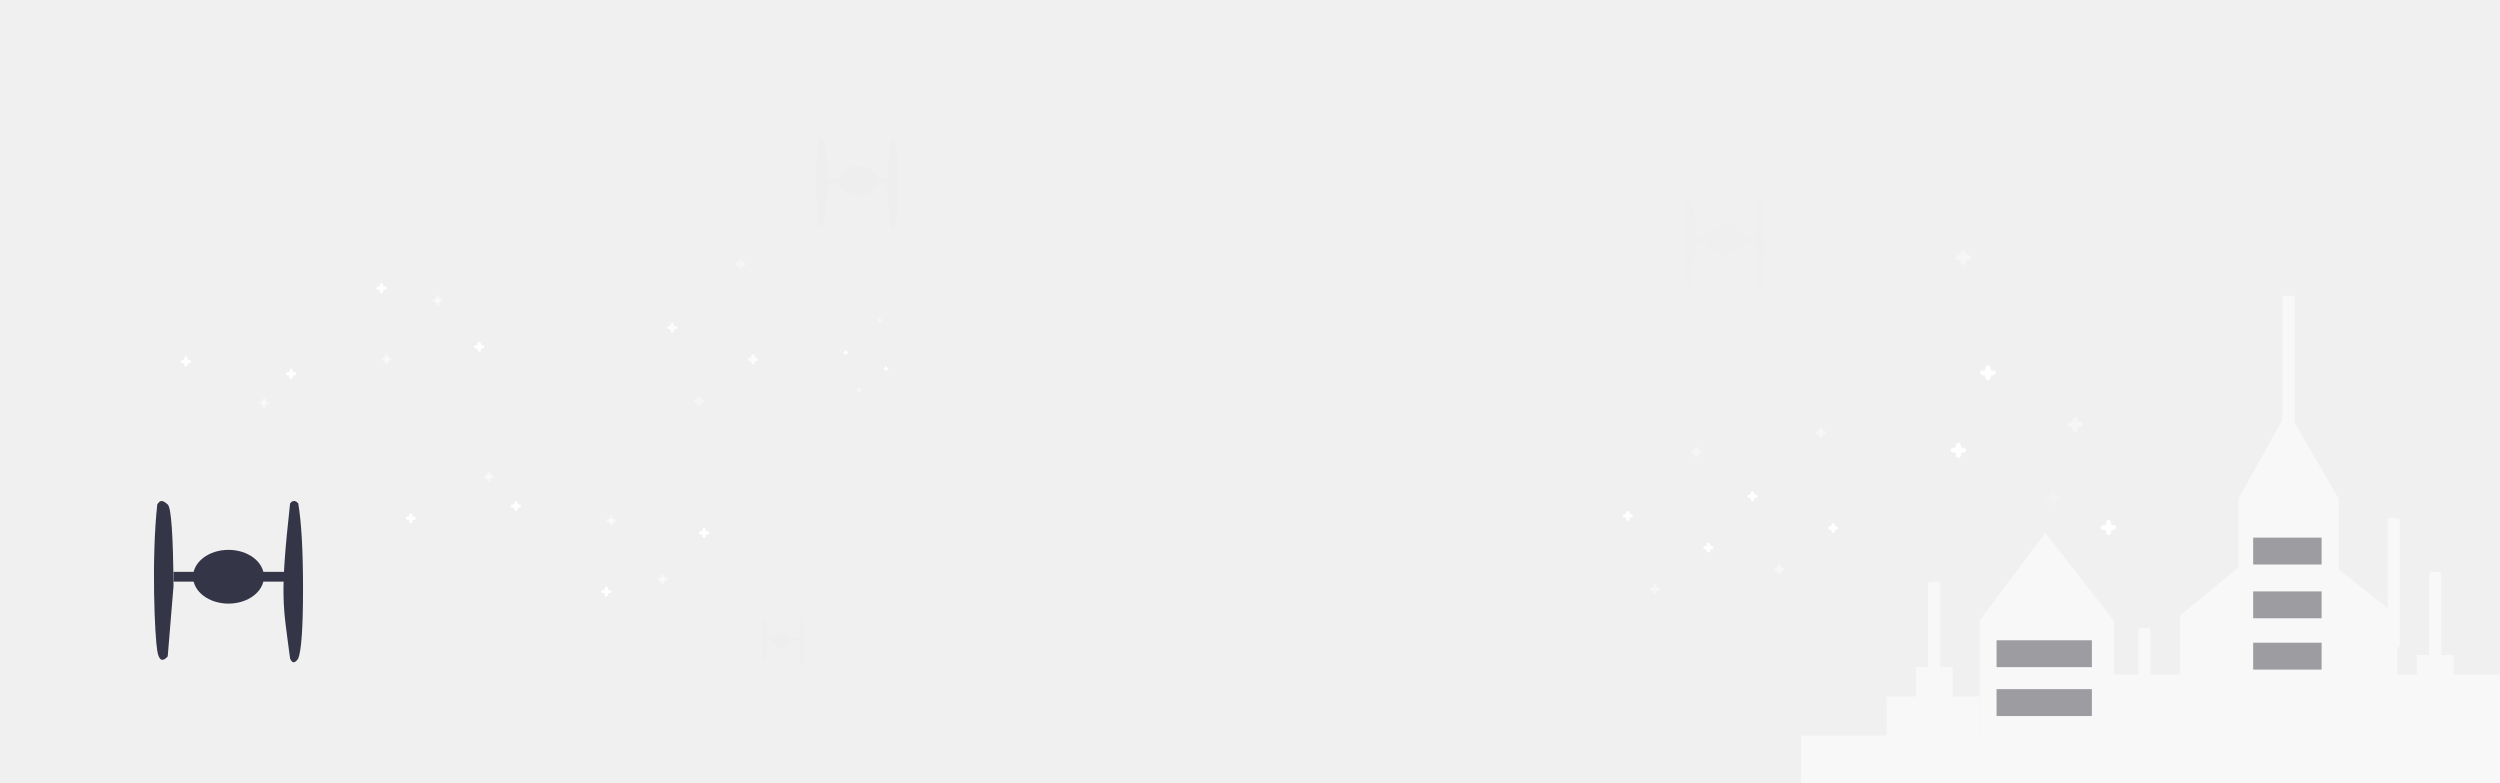
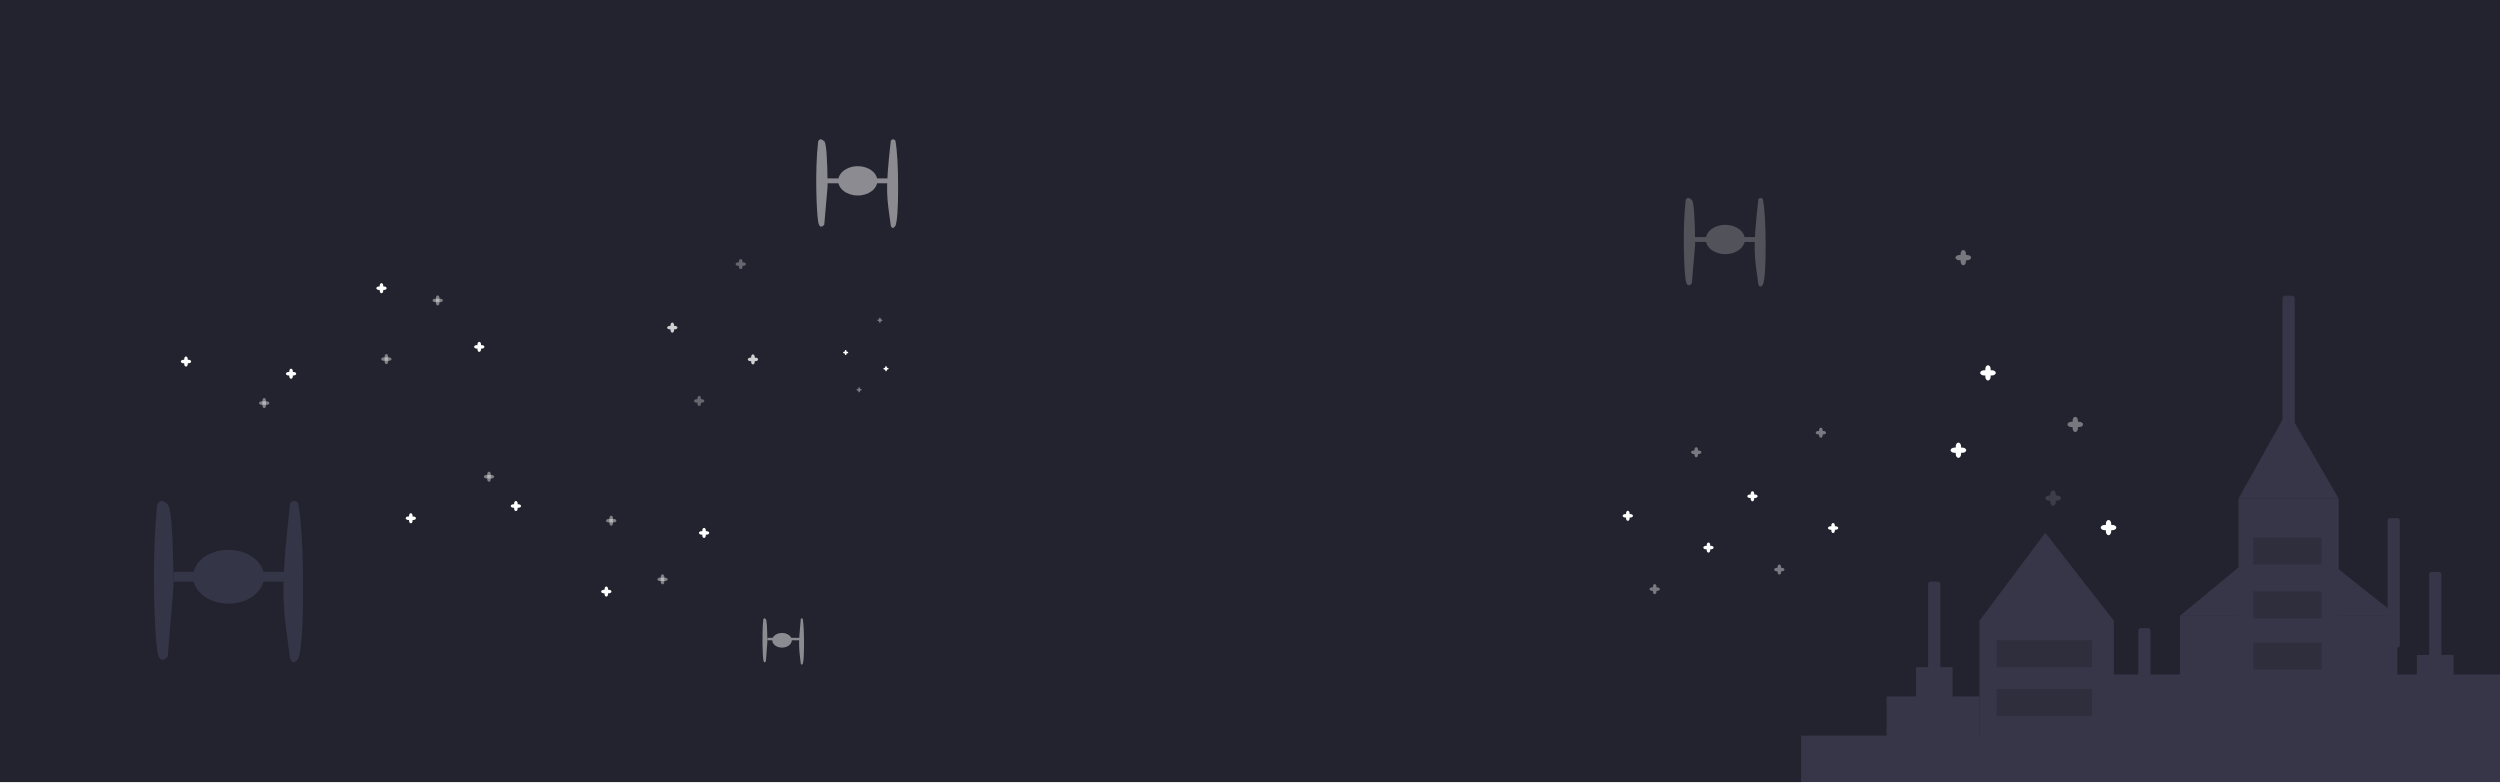
<svg xmlns="http://www.w3.org/2000/svg" width="1023" height="320">
  <g fill="none" fill-rule="evenodd">
+     <path fill="#23232F" d="M0 0h1023v320H0z" />
    <g fill="#FFF">
      <path d="M271.828 238.122c0 .556-.325 1.01-.724 1.01-.398 0-.723-.454-.723-1.01v-2.112c0-.555.325-1.01.723-1.01.399 0 .724.455.724 1.01v2.112z" opacity=".415" />
      <path d="M272.18 236.356c.566 0 1.03.32 1.03.71 0 .391-.464.71-1.03.71h-2.15c-.567 0-1.03-.319-1.03-.71 0-.39.463-.71 1.03-.71h2.15z" opacity=".415" />
      <path d="M168.828 213.122c0 .556-.325 1.01-.724 1.01-.398 0-.723-.454-.723-1.01v-2.112c0-.555.325-1.01.723-1.01.399 0 .724.455.724 1.01v2.112z" />
      <path d="M169.18 211.356c.566 0 1.03.32 1.03.71 0 .391-.464.71-1.03.71h-2.15c-.567 0-1.03-.319-1.03-.71 0-.39.463-.71 1.03-.71h2.15zM211.828 208.122c0 .556-.325 1.01-.724 1.01-.398 0-.723-.454-.723-1.01v-2.112c0-.555.325-1.01.723-1.01.399 0 .724.455.724 1.01v2.112z" />
      <path d="M212.18 206.356c.566 0 1.03.32 1.03.71 0 .391-.464.71-1.03.71h-2.15c-.567 0-1.03-.319-1.03-.71 0-.39.463-.71 1.03-.71h2.15z" />
      <path d="M250.828 214.122c0 .556-.325 1.01-.724 1.01-.398 0-.723-.454-.723-1.01v-2.112c0-.555.325-1.01.723-1.01.399 0 .724.455.724 1.01v2.112z" opacity=".415" />
      <path d="M251.18 212.356c.566 0 1.03.32 1.03.71 0 .391-.464.71-1.03.71h-2.15c-.567 0-1.03-.319-1.03-.71 0-.39.463-.71 1.03-.71h2.15z" opacity=".415" />
      <path d="M288.828 219.122c0 .556-.325 1.01-.724 1.01-.398 0-.723-.454-.723-1.01v-2.112c0-.555.325-1.01.723-1.01.399 0 .724.455.724 1.01v2.112z" />
      <path d="M289.18 217.356c.566 0 1.03.32 1.03.71 0 .391-.464.71-1.03.71h-2.15c-.567 0-1.03-.319-1.03-.71 0-.39.463-.71 1.03-.71h2.15zM248.828 243.122c0 .556-.325 1.01-.724 1.01-.398 0-.723-.454-.723-1.01v-2.112c0-.555.325-1.01.723-1.01.399 0 .724.455.724 1.01v2.112z" />
      <path d="M249.18 241.356c.566 0 1.03.32 1.03.71 0 .391-.464.71-1.03.71h-2.15c-.567 0-1.03-.319-1.03-.71 0-.39.463-.71 1.03-.71h2.15z" />
      <path d="M200.828 196.122c0 .556-.325 1.01-.724 1.01-.398 0-.723-.454-.723-1.01v-2.112c0-.555.325-1.01.723-1.01.399 0 .724.455.724 1.01v2.112z" opacity=".415" />
      <path d="M201.18 194.356c.566 0 1.03.32 1.03.71 0 .391-.464.71-1.03.71h-2.15c-.567 0-1.03-.319-1.03-.71 0-.39.463-.71 1.03-.71h2.15z" opacity=".415" />
    </g>
    <g fill="#FFF">
      <path d="M179.828 121.878c0-.556-.325-1.01-.724-1.01-.398 0-.723.454-.723 1.01v2.112c0 .555.325 1.01.723 1.01.399 0 .724-.455.724-1.01v-2.112z" opacity=".415" />
      <path d="M180.18 123.644c.566 0 1.03-.32 1.03-.71 0-.391-.464-.71-1.03-.71h-2.15c-.567 0-1.03.319-1.03.71 0 .39.463.71 1.03.71h2.15z" opacity=".415" />
      <path d="M76.828 146.878c0-.556-.325-1.01-.724-1.01-.398 0-.723.454-.723 1.01v2.112c0 .555.325 1.01.723 1.01.399 0 .724-.455.724-1.01v-2.112z" />
      <path d="M77.18 148.644c.566 0 1.03-.32 1.03-.71 0-.391-.464-.71-1.03-.71h-2.15c-.567 0-1.03.319-1.03.71 0 .39.463.71 1.03.71h2.15zM119.828 151.878c0-.556-.325-1.01-.724-1.01-.398 0-.723.454-.723 1.01v2.112c0 .555.325 1.01.723 1.01.399 0 .724-.455.724-1.01v-2.112z" />
      <path d="M120.18 153.644c.566 0 1.03-.32 1.03-.71 0-.391-.464-.71-1.03-.71h-2.15c-.567 0-1.03.319-1.03.71 0 .39.463.71 1.03.71h2.15z" />
      <path d="M158.828 145.878c0-.556-.325-1.01-.724-1.01-.398 0-.723.454-.723 1.01v2.112c0 .555.325 1.01.723 1.01.399 0 .724-.455.724-1.01v-2.112z" opacity=".415" />
      <path d="M159.18 147.644c.566 0 1.03-.32 1.03-.71 0-.391-.464-.71-1.03-.71h-2.15c-.567 0-1.03.319-1.03.71 0 .39.463.71 1.03.71h2.15z" opacity=".415" />
      <path d="M196.828 140.878c0-.556-.325-1.01-.724-1.01-.398 0-.723.454-.723 1.01v2.112c0 .555.325 1.01.723 1.01.399 0 .724-.455.724-1.01v-2.112z" />
      <path d="M197.18 142.644c.566 0 1.03-.32 1.03-.71 0-.391-.464-.71-1.03-.71h-2.15c-.567 0-1.03.319-1.03.71 0 .39.463.71 1.03.71h2.15zM156.828 116.878c0-.556-.325-1.01-.724-1.01-.398 0-.723.454-.723 1.01v2.112c0 .555.325 1.01.723 1.01.399 0 .724-.455.724-1.01v-2.112z" />
      <path d="M157.18 118.644c.566 0 1.03-.32 1.03-.71 0-.391-.464-.71-1.03-.71h-2.15c-.567 0-1.03.319-1.03.71 0 .39.463.71 1.03.71h2.15z" />
      <path d="M108.828 163.878c0-.556-.325-1.01-.724-1.01-.398 0-.723.454-.723 1.01v2.112c0 .555.325 1.01.723 1.01.399 0 .724-.455.724-1.01v-2.112z" opacity=".415" />
      <path d="M109.18 165.644c.566 0 1.03-.32 1.03-.71 0-.391-.464-.71-1.03-.71h-2.15c-.567 0-1.03.319-1.03.71 0 .39.463.71 1.03.71h2.15z" opacity=".415" />
    </g>
    <g opacity=".784" fill="#FFF">
      <path d="M275.828 135.122c0 .556-.325 1.01-.724 1.01-.398 0-.723-.454-.723-1.01v-2.112c0-.555.325-1.01.723-1.01.399 0 .724.455.724 1.01v2.112z" />
      <path d="M276.18 133.356c.566 0 1.03.32 1.03.71 0 .391-.464.71-1.03.71h-2.15c-.567 0-1.03-.319-1.03-.71 0-.39.463-.71 1.03-.71h2.15z" />
      <g opacity=".393">
        <path d="M303.828 109.122c0 .556-.325 1.01-.724 1.01-.398 0-.723-.454-.723-1.01v-2.112c0-.555.325-1.01.723-1.01.399 0 .724.455.724 1.01v2.112z" />
        <path d="M304.18 107.356c.566 0 1.03.32 1.03.71 0 .391-.464.71-1.03.71h-2.15c-.567 0-1.03-.319-1.03-.71 0-.39.463-.71 1.03-.71h2.15z" />
      </g>
      <path d="M308.828 148.122c0 .556-.325 1.01-.724 1.01-.398 0-.723-.454-.723-1.01v-2.112c0-.555.325-1.01.723-1.01.399 0 .724.455.724 1.01v2.112z" />
      <path d="M309.18 146.356c.566 0 1.03.32 1.03.71 0 .391-.464.71-1.03.71h-2.15c-.567 0-1.03-.319-1.03-.71 0-.39.463-.71 1.03-.71h2.15z" />
      <g opacity=".393">
        <path d="M286.828 165.122c0 .556-.325 1.01-.724 1.01-.398 0-.723-.454-.723-1.01v-2.112c0-.555.325-1.01.723-1.01.399 0 .724.455.724 1.01v2.112z" />
        <path d="M287.18 163.356c.566 0 1.03.32 1.03.71 0 .391-.464.71-1.03.71h-2.15c-.567 0-1.03-.319-1.03-.71 0-.39.463-.71 1.03-.71h2.15z" />
      </g>
    </g>
    <g fill="#FFF">
      <path d="M346.414 144.8c0 .282-.163.513-.362.513-.199 0-.362-.23-.362-.513v-1.073c0-.283.163-.514.362-.514.2 0 .362.231.362.514v1.073z" />
      <path d="M346.59 143.902c.283 0 .515.162.515.361 0 .199-.232.361-.515.361h-1.075c-.283 0-.515-.162-.515-.36 0-.2.232-.362.515-.362h1.075z" />
      <g opacity=".393">
        <path d="M360.414 131.587c0 .282-.163.513-.362.513-.199 0-.362-.23-.362-.513v-1.073c0-.283.163-.514.362-.514.2 0 .362.231.362.514v1.073z" />
        <path d="M360.59 130.69c.283 0 .515.161.515.36 0 .199-.232.361-.515.361h-1.075c-.283 0-.515-.162-.515-.36 0-.2.232-.362.515-.362h1.075z" />
      </g>
      <path d="M362.914 151.406c0 .283-.163.514-.362.514-.199 0-.362-.231-.362-.514v-1.073c0-.282.163-.513.362-.513.2 0 .362.23.362.513v1.073z" />
      <path d="M363.09 150.509c.283 0 .515.162.515.36 0 .2-.232.362-.515.362h-1.075c-.283 0-.515-.163-.515-.361 0-.199.232-.361.515-.361h1.075z" />
      <g opacity=".393">
        <path d="M351.914 160.046c0 .282-.163.513-.362.513-.199 0-.362-.23-.362-.513v-1.073c0-.283.163-.514.362-.514.2 0 .362.231.362.514v1.073z" />
        <path d="M352.09 159.148c.283 0 .515.162.515.361 0 .199-.232.361-.515.361h-1.075c-.283 0-.515-.162-.515-.36 0-.2.232-.362.515-.362h1.075z" />
      </g>
    </g>
    <g fill="#FFF">
      <path d="M666.828 212.122c0 .556-.325 1.01-.724 1.01-.398 0-.723-.454-.723-1.01v-2.112c0-.555.325-1.01.723-1.01.399 0 .724.455.724 1.01v2.112z" />
      <path d="M667.18 210.356c.566 0 1.03.32 1.03.71 0 .391-.464.71-1.03.71h-2.15c-.567 0-1.03-.319-1.03-.71 0-.39.463-.71 1.03-.71h2.15z" />
      <g opacity=".393">
        <path d="M694.828 186.122c0 .556-.325 1.01-.724 1.01-.398 0-.723-.454-.723-1.01v-2.112c0-.555.325-1.01.723-1.01.399 0 .724.455.724 1.01v2.112z" />
        <path d="M695.18 184.356c.566 0 1.03.32 1.03.71 0 .391-.464.71-1.03.71h-2.15c-.567 0-1.03-.319-1.03-.71 0-.39.463-.71 1.03-.71h2.15z" />
      </g>
      <path d="M699.828 225.122c0 .556-.325 1.01-.724 1.01-.398 0-.723-.454-.723-1.01v-2.112c0-.555.325-1.01.723-1.01.399 0 .724.455.724 1.01v2.112z" />
      <path d="M700.18 223.356c.566 0 1.03.32 1.03.71 0 .391-.464.71-1.03.71h-2.15c-.567 0-1.03-.319-1.03-.71 0-.39.463-.71 1.03-.71h2.15z" />
      <g opacity=".393">
        <path d="M677.828 242.122c0 .556-.325 1.01-.724 1.01-.398 0-.723-.454-.723-1.01v-2.112c0-.555.325-1.01.723-1.01.399 0 .724.455.724 1.01v2.112z" />
        <path d="M678.18 240.356c.566 0 1.03.32 1.03.71 0 .391-.464.71-1.03.71h-2.15c-.567 0-1.03-.319-1.03-.71 0-.39.463-.71 1.03-.71h2.15z" />
      </g>
    </g>
    <g fill="#FFF">
      <path d="M717.828 204.122c0 .556-.325 1.01-.724 1.01-.398 0-.723-.454-.723-1.01v-2.112c0-.555.325-1.01.723-1.01.399 0 .724.455.724 1.01v2.112z" />
      <path d="M718.18 202.356c.566 0 1.03.32 1.03.71 0 .391-.464.71-1.03.71h-2.15c-.567 0-1.03-.319-1.03-.71 0-.39.463-.71 1.03-.71h2.15z" />
      <g opacity=".393">
        <path d="M745.828 178.122c0 .556-.325 1.01-.724 1.01-.398 0-.723-.454-.723-1.01v-2.112c0-.555.325-1.01.723-1.01.399 0 .724.455.724 1.01v2.112z" />
        <path d="M746.18 176.356c.566 0 1.03.32 1.03.71 0 .391-.464.71-1.03.71h-2.15c-.567 0-1.03-.319-1.03-.71 0-.39.463-.71 1.03-.71h2.15z" />
      </g>
      <path d="M750.828 217.122c0 .556-.325 1.01-.724 1.01-.398 0-.723-.454-.723-1.01v-2.112c0-.555.325-1.01.723-1.01.399 0 .724.455.724 1.01v2.112z" />
      <path d="M751.18 215.356c.566 0 1.03.32 1.03.71 0 .391-.464.71-1.03.71h-2.15c-.567 0-1.03-.319-1.03-.71 0-.39.463-.71 1.03-.71h2.15z" />
      <g opacity=".393">
        <path d="M728.828 234.122c0 .556-.325 1.01-.724 1.01-.398 0-.723-.454-.723-1.01v-2.112c0-.555.325-1.01.723-1.01.399 0 .724.455.724 1.01v2.112z" />
        <path d="M729.18 232.356c.566 0 1.03.32 1.03.71 0 .391-.464.71-1.03.71h-2.15c-.567 0-1.03-.319-1.03-.71 0-.39.463-.71 1.03-.71h2.15z" />
      </g>
    </g>
    <g fill="#FFF">
      <path d="M861.722 214.293c0-.838.492-1.523 1.094-1.523.603 0 1.095.685 1.095 1.523v3.184c0 .838-.492 1.523-1.095 1.523-.602 0-1.094-.685-1.094-1.523v-3.184z" />
      <path d="M861.189 216.956c-.856 0-1.557-.481-1.557-1.07 0-.59.7-1.072 1.557-1.072h3.254c.856 0 1.557.482 1.557 1.071 0 .59-.7 1.071-1.557 1.071h-3.254zM800.286 182.636c0-.837.492-1.523 1.094-1.523.603 0 1.095.686 1.095 1.523v3.184c0 .838-.492 1.523-1.095 1.523-.602 0-1.094-.685-1.094-1.523v-3.184z" />
      <path d="M799.753 185.3c-.856 0-1.557-.482-1.557-1.072 0-.59.7-1.07 1.557-1.07h3.254c.856 0 1.557.48 1.557 1.07 0 .59-.7 1.071-1.557 1.071h-3.254z" />
      <g opacity=".118">
        <path d="M839.03 202.233c0-.837.491-1.523 1.094-1.523.603 0 1.095.686 1.095 1.523v3.184c0 .838-.492 1.523-1.095 1.523s-1.095-.685-1.095-1.523v-3.184z" />
        <path d="M838.497 204.896c-.857 0-1.557-.481-1.557-1.07 0-.59.7-1.071 1.557-1.071h3.254c.856 0 1.557.48 1.557 1.07 0 .59-.7 1.071-1.557 1.071h-3.254z" />
      </g>
      <g opacity=".381">
        <path d="M802.286 103.83c0-.837.492-1.523 1.094-1.523.603 0 1.095.686 1.095 1.523v3.184c0 .838-.492 1.523-1.095 1.523-.602 0-1.094-.685-1.094-1.523v-3.184z" />
        <path d="M801.753 106.493c-.856 0-1.557-.481-1.557-1.07 0-.59.7-1.071 1.557-1.071h3.254c.856 0 1.557.48 1.557 1.07 0 .59-.7 1.071-1.557 1.071h-3.254z" />
      </g>
      <g>
        <path d="M812.388 150.98c0-.838.492-1.523 1.095-1.523s1.095.685 1.095 1.523v3.183c0 .838-.492 1.524-1.095 1.524s-1.095-.686-1.095-1.524v-3.183z" />
        <path d="M811.856 153.643c-.857 0-1.557-.482-1.557-1.071 0-.59.7-1.071 1.557-1.071h3.254c.856 0 1.557.481 1.557 1.07 0 .59-.701 1.072-1.557 1.072h-3.254z" />
      </g>
      <g opacity=".381">
        <path d="M848.106 172.084c0-.838.492-1.523 1.095-1.523.602 0 1.094.685 1.094 1.523v3.184c0 .838-.492 1.523-1.094 1.523-.603 0-1.095-.685-1.095-1.523v-3.184z" />
        <path d="M847.574 174.747c-.857 0-1.557-.481-1.557-1.07 0-.59.7-1.072 1.557-1.072h3.254c.856 0 1.557.482 1.557 1.071 0 .59-.701 1.071-1.557 1.071h-3.254z" />
      </g>
    </g>
    <g opacity=".232" transform="translate(689 81)" fill="#ECECEC">
      <path d="M4 16h27v2H4z" />
      <ellipse cx="17" cy="17" rx="8" ry="6" />
      <path d="M30.523.546c.59-.728 1.217-.728 1.881 0 .737 4.215 1.106 10.626 1.106 19.233 0 8.606-.369 13.82-1.106 15.643-.766 1.115-1.393 1.115-1.881 0-1.583-12.052-2.434-13.293 0-34.876zM.788.786c.705-1.048 1.245-1.048 2.493 0 .831.698 1.291 6.827 1.38 18.387L3.281 34.99c-1.272 1.33-2.103.908-2.493-1.265-.586-3.26-1.433-20.41 0-32.94z" />
    </g>
    <g opacity=".517" transform="translate(334 57)" fill="#ECECEC">
      <path d="M4 16h27v2H4z" />
      <ellipse cx="17" cy="17" rx="8" ry="6" />
      <path d="M30.523.546c.59-.728 1.217-.728 1.881 0 .737 4.215 1.106 10.626 1.106 19.233 0 8.606-.369 13.82-1.106 15.643-.766 1.115-1.393 1.115-1.881 0-1.583-12.052-2.434-13.293 0-34.876zM.788.786c.705-1.048 1.245-1.048 2.493 0 .831.698 1.291 6.827 1.38 18.387L3.281 34.99c-1.272 1.33-2.103.908-2.493-1.265-.586-3.26-1.433-20.41 0-32.94z" />
    </g>
    <g opacity=".517" transform="translate(312 253)" fill="#ECECEC">
      <path d="M2 8h14v1H2z" />
      <ellipse cx="8" cy="9" rx="4" ry="3" />
      <path d="M15.675.286c.262-.381.54-.381.835 0 .327 2.209.49 5.568.49 10.078s-.163 7.243-.49 8.198c-.34.584-.618.584-.835 0-.702-6.316-1.079-6.966 0-18.276zM.338.396c.303-.528.535-.528 1.07 0 .356.351.554 3.437.592 9.258l-.592 7.965c-.546.67-.902.457-1.07-.637C.087 15.34-.277 6.704.338.396z" />
    </g>
    <g transform="translate(63 205)" fill="#353548">
      <path d="M8 29h49v4H8z" />
      <ellipse cx="30.5" cy="31" rx="14.5" ry="11" />
      <path d="M55.701.993c1.047-1.324 2.16-1.324 3.337 0C60.346 8.667 61 20.336 61 36.003c0 15.665-.654 25.157-1.962 28.474-1.359 2.03-2.47 2.03-3.337 0-2.808-21.938-4.317-24.196 0-63.484zM1.352 1.428c1.21-1.904 2.138-1.904 4.279 0C7.058 2.698 7.847 13.843 8 34.862l-2.37 28.76c-2.181 2.42-3.608 1.653-4.278-2.3-1.006-5.928-2.458-37.112 0-59.894z" />
    </g>
-     <g opacity=".625" style="mix-blend-mode:overlay" transform="translate(737 121)" fill="#ECECEC">
-       <path d="M35 164h38v19H35zM125 155h38v27h-38zM238 155h50v27h-50z" />
-       <path d="M155 131h89v52h-89zM47 152h15v19H47zM252 147h15v19h-15z" />
-       <rect x="52" y="117" width="5" height="68" rx="1" />
-       <rect x="257" y="113" width="5" height="68" rx="1" />
-       <rect x="138" y="136" width="5" height="35" rx="1" />
-       <rect x="240" y="91" width="5" height="53" rx="1" />
-       <rect x="197" width="5" height="63" rx="1" />
-       <path d="M73 133h55v50H73zM179 83h41v111h-41zM99.929 97L128 133H73zM199.074 47L220 83h-41z" />
-       <path d="M198.576 95L244 131h-89zM0 180h288v22H0z" />
+     <g opacity=".625" style="mix-blend-mode:overlay" fill="#ECECEC">
+       <path d="M772 285h38v19h-38zM862 276h38v27h-38zM975 276h50v27h-50z" />
+       <path d="M892 252h89v52h-89zM784 273h15v19h-15zM989 268h15v19h-15z" />
+       <path d="M790 238h3a1 1 0 0 1 1 1v66a1 1 0 0 1-1 1h-3a1 1 0 0 1-1-1v-66a1 1 0 0 1 1-1zM995 234h3a1 1 0 0 1 1 1v66a1 1 0 0 1-1 1h-3a1 1 0 0 1-1-1v-66a1 1 0 0 1 1-1zM876 257h3a1 1 0 0 1 1 1v33a1 1 0 0 1-1 1h-3a1 1 0 0 1-1-1v-33a1 1 0 0 1 1-1zM978 212h3a1 1 0 0 1 1 1v51a1 1 0 0 1-1 1h-3a1 1 0 0 1-1-1v-51a1 1 0 0 1 1-1zM935 121h3a1 1 0 0 1 1 1v61a1 1 0 0 1-1 1h-3a1 1 0 0 1-1-1v-61a1 1 0 0 1 1-1zM810 254h55v50h-55zM916 204h41v111h-41zM836.929 218L865 254h-55z" />
+       <path d="M936.074 168L957 204h-41zM935.576 216L981 252h-89zM737 301h288v22H737z" />
    </g>
    <path fill="#23232F" opacity=".431" d="M817 262h39v11h-39zM922 220h28v11h-28zM922 242h28v11h-28zM922 263h28v11h-28zM817 282h39v11h-39z" />
  </g>
</svg>
